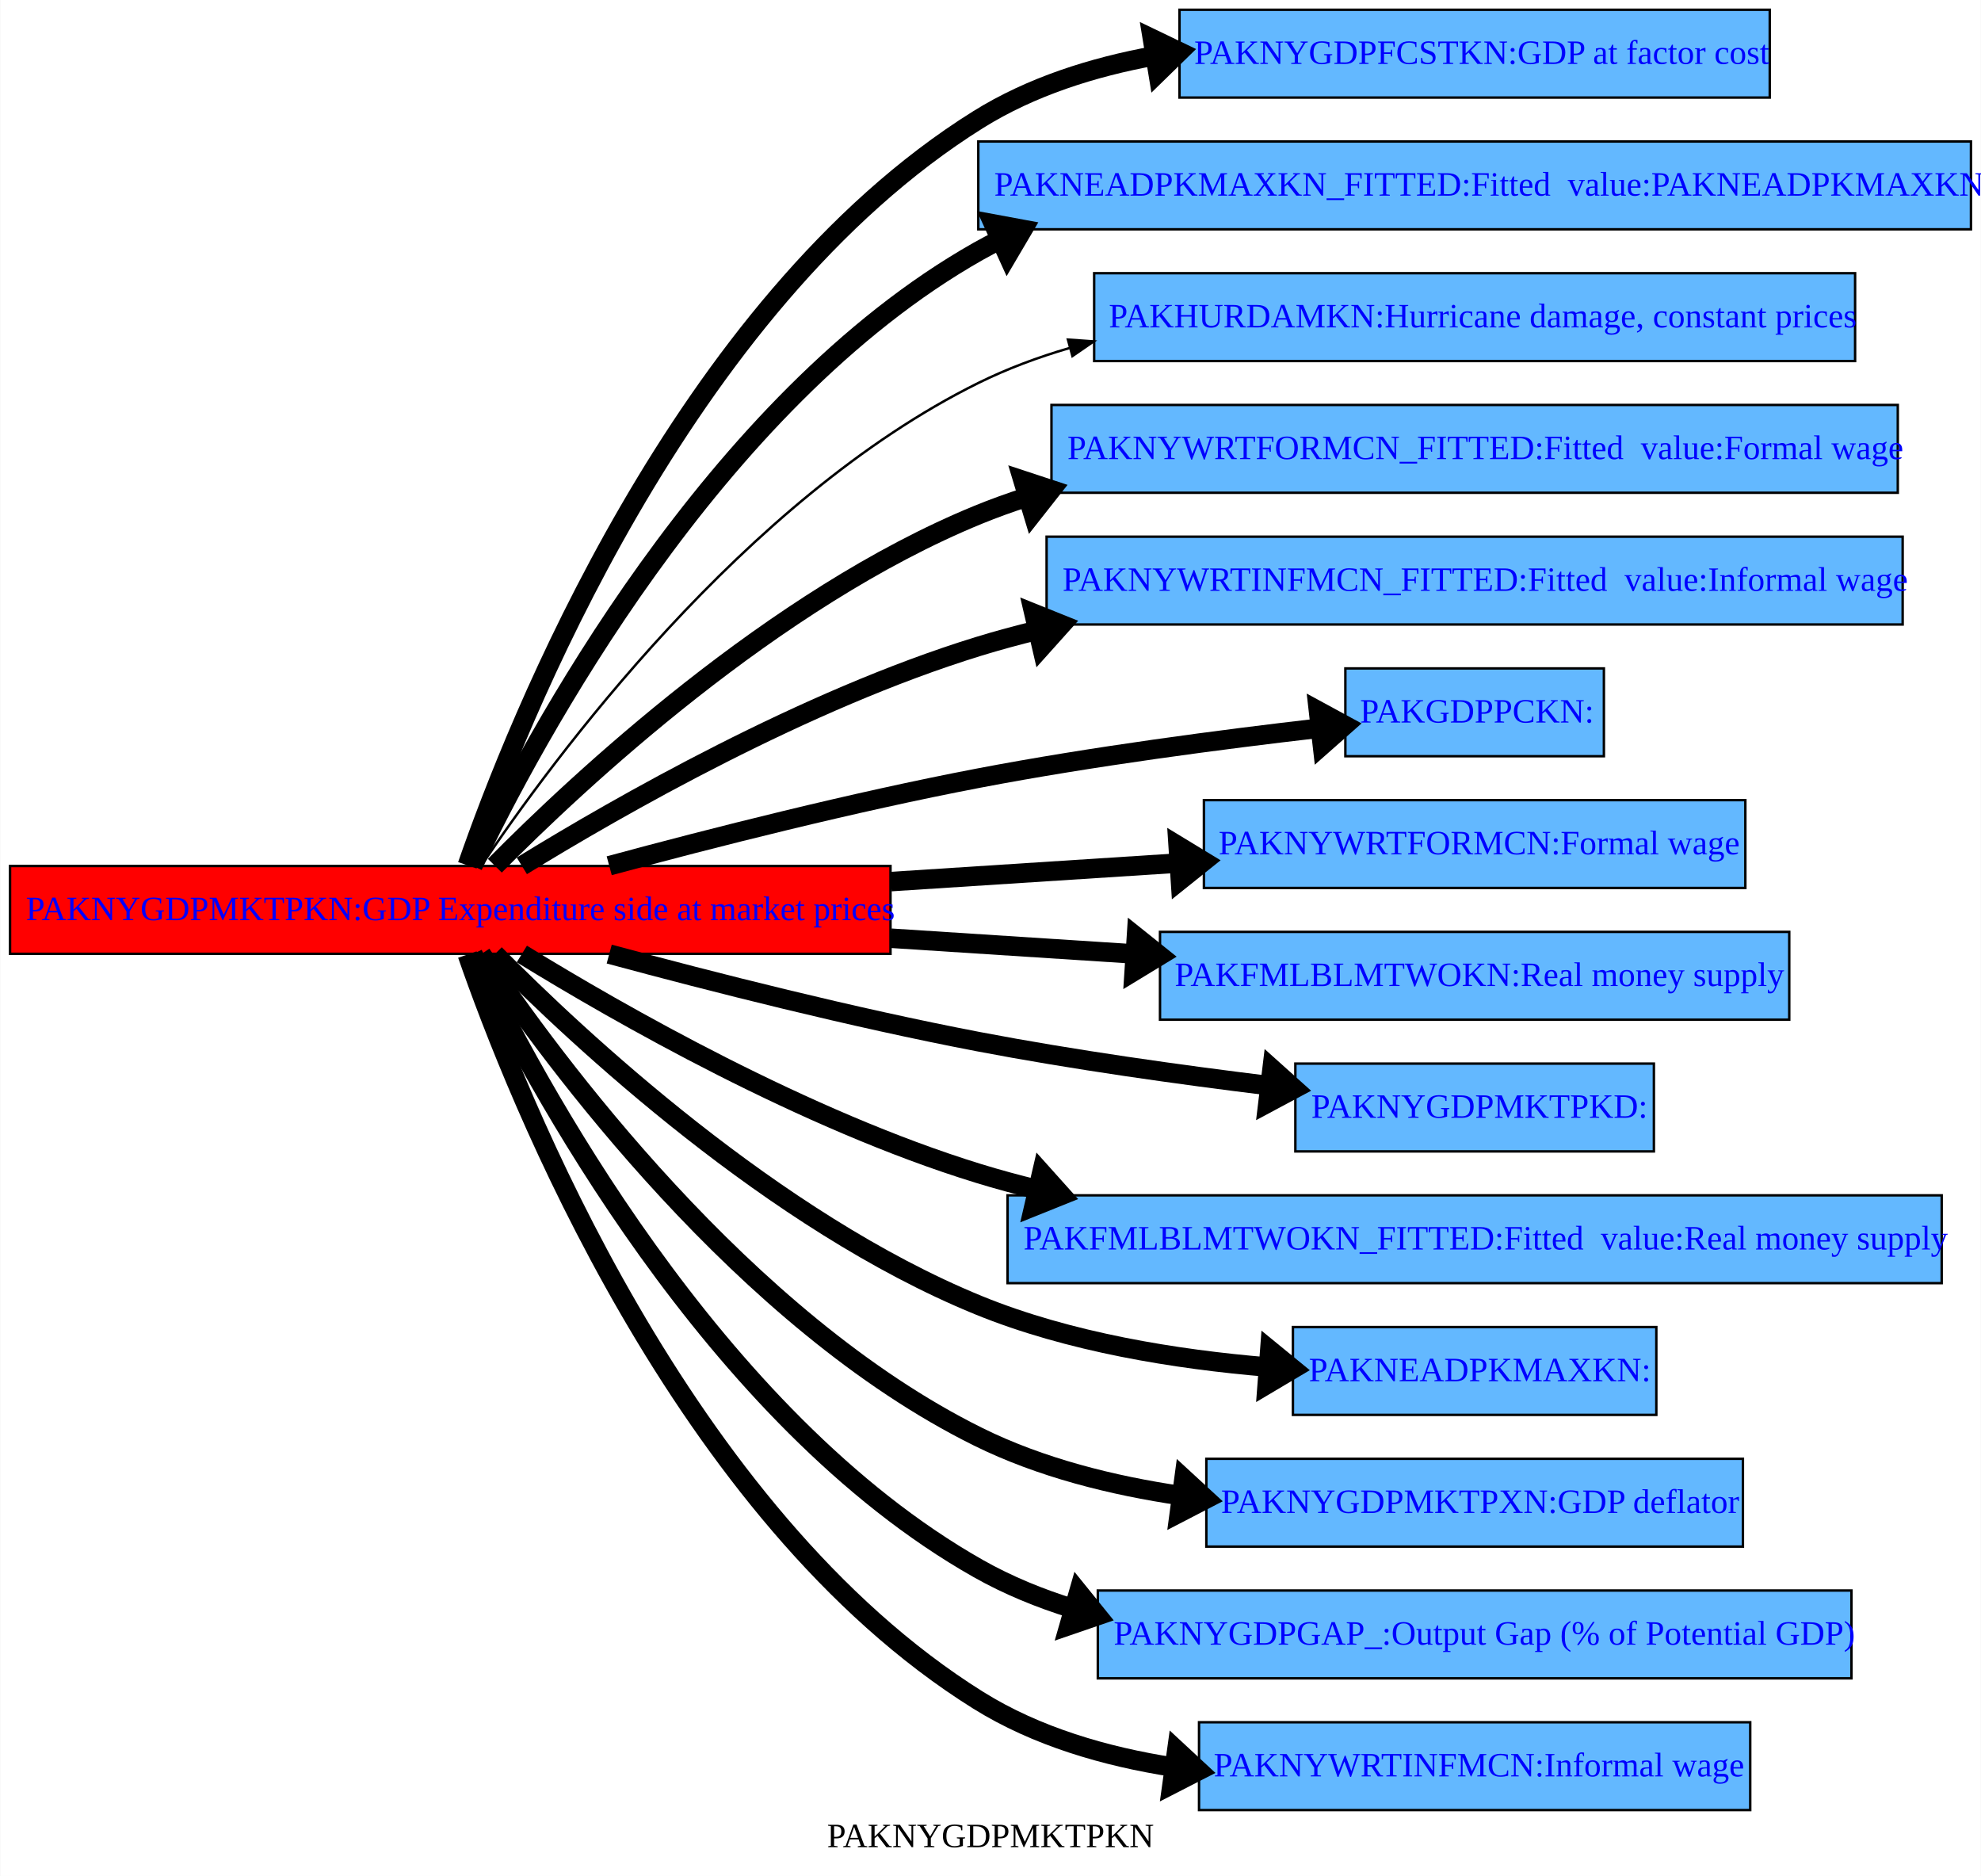
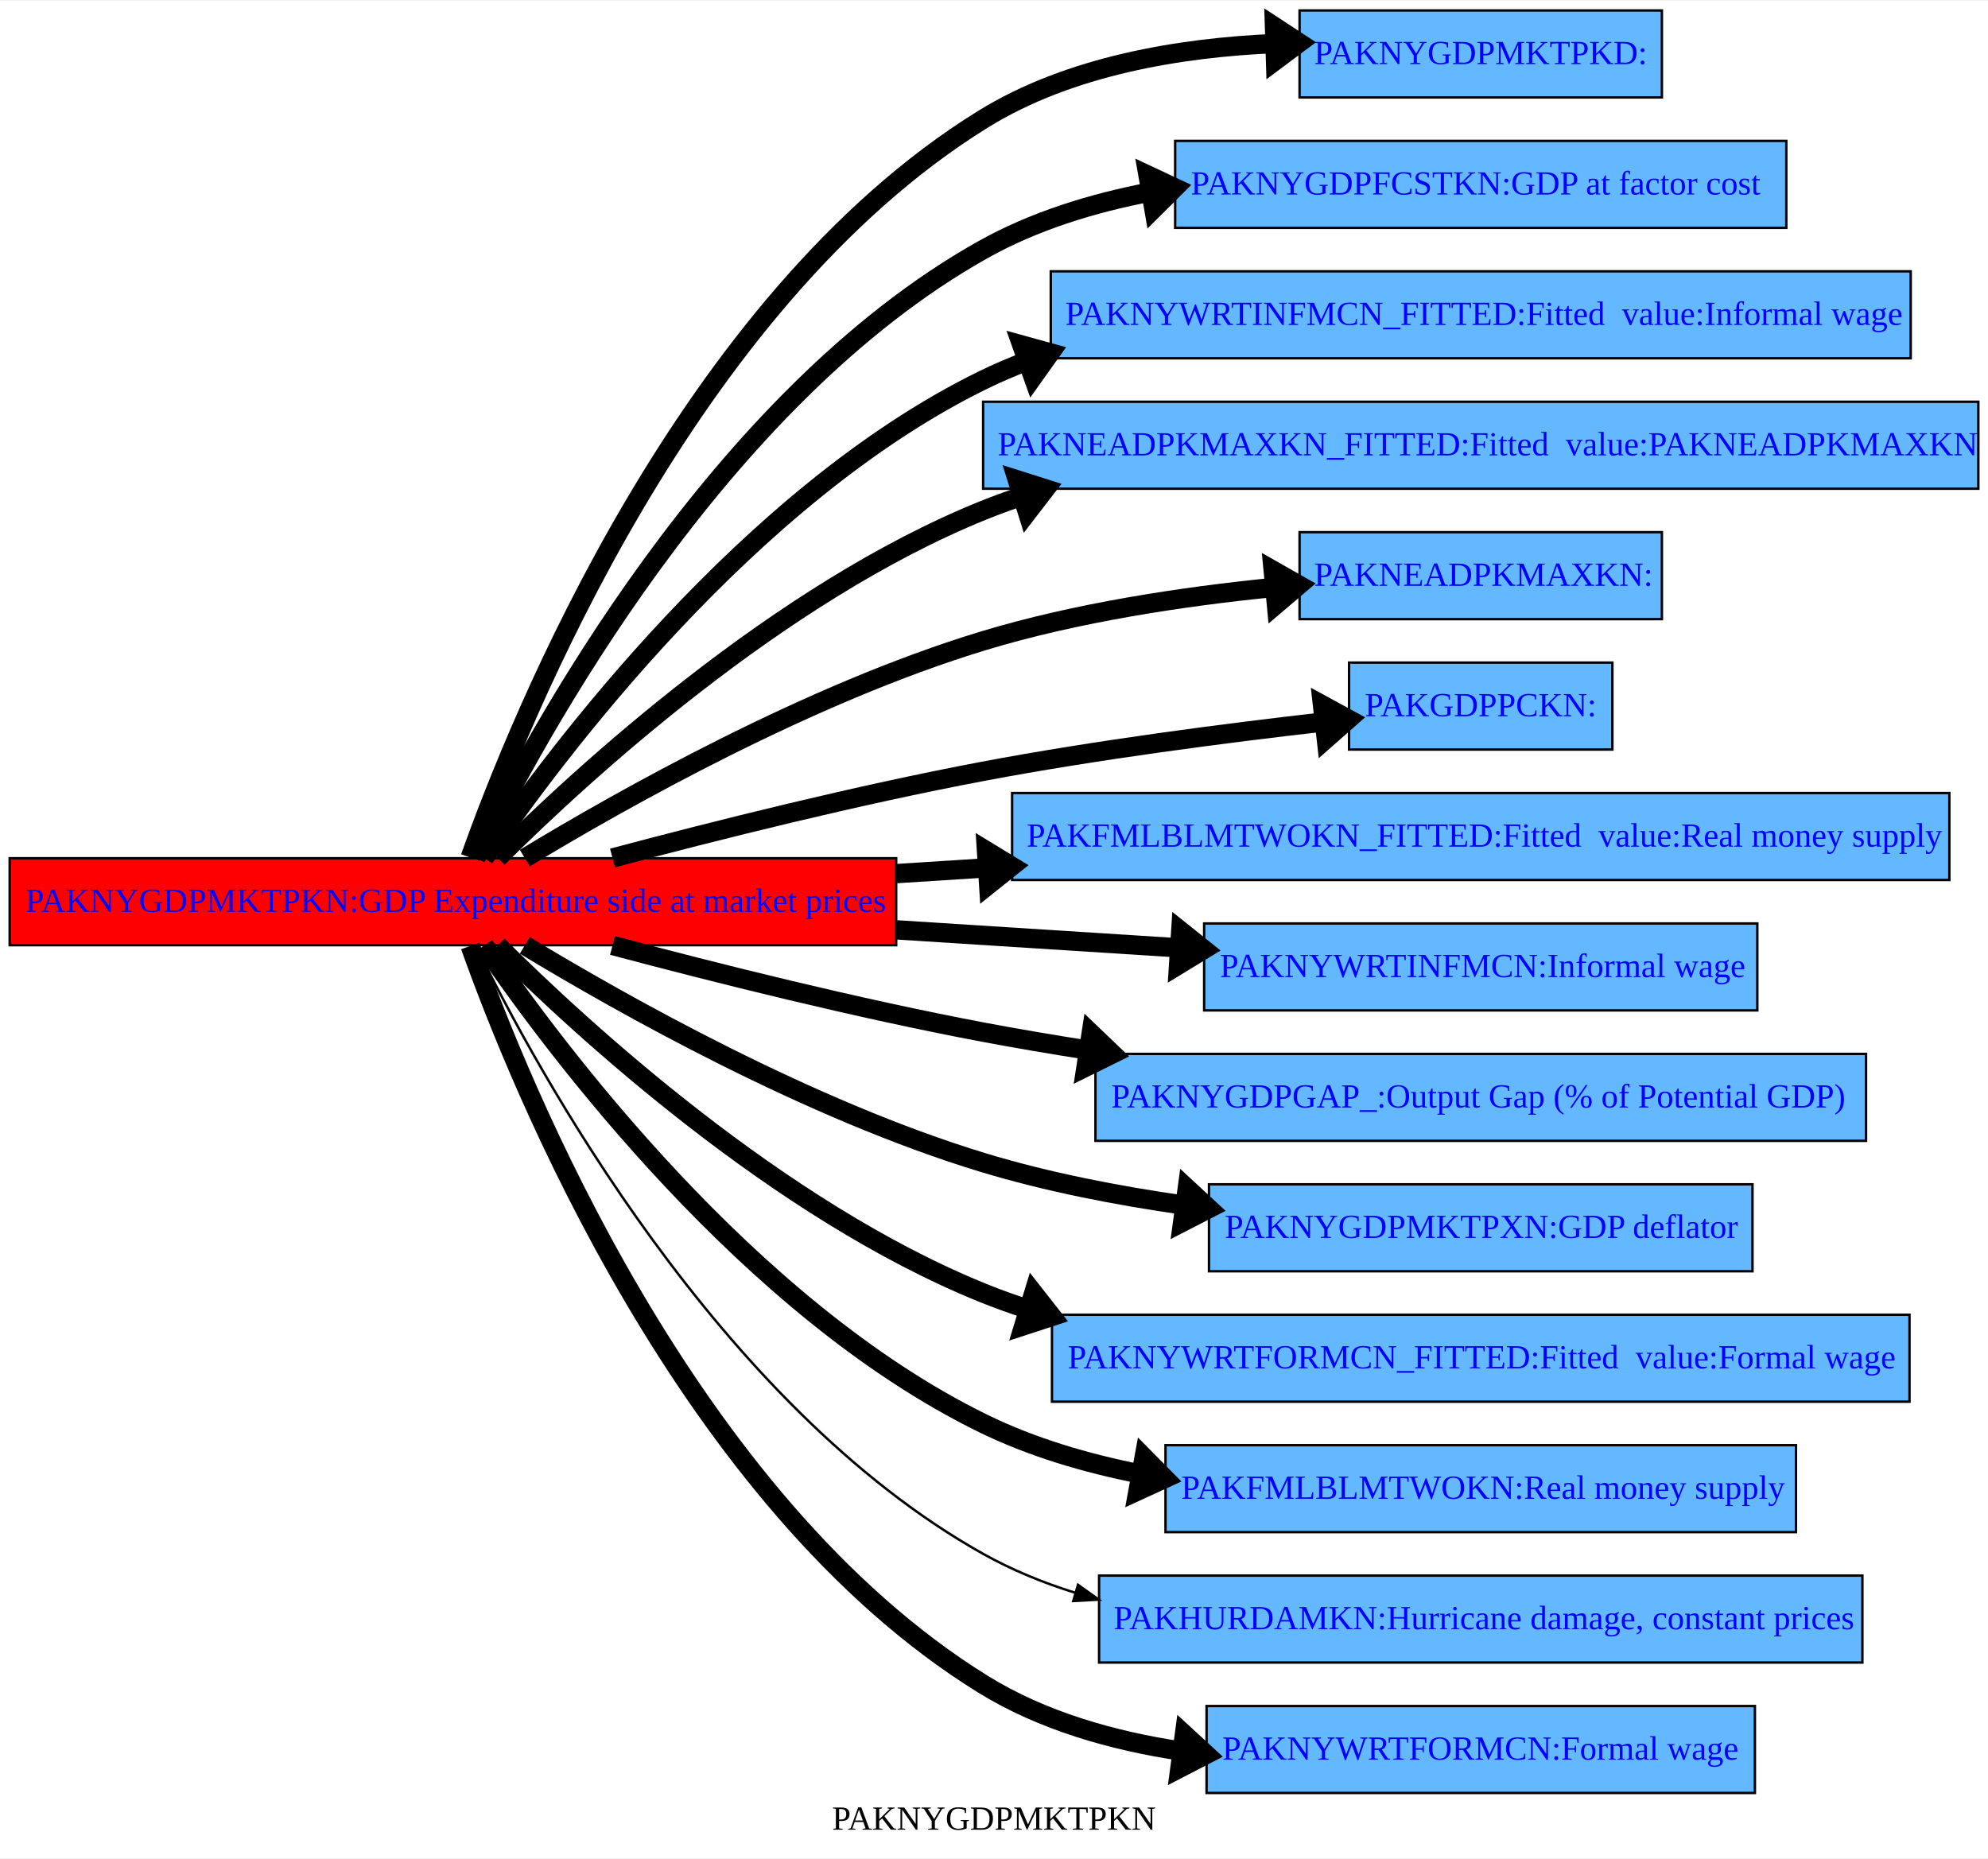
- <svg xmlns="http://www.w3.org/2000/svg" xmlns:xlink="http://www.w3.org/1999/xlink" width="432pt" height="409pt" viewBox="0.00 0.00 432.00 409.12">
-   <g id="graph0" class="graph" transform="scale(0.53202 0.53202) rotate(0) translate(4 765)">
-     <polygon fill="white" stroke="transparent" points="-4,4 -4,-765 808,-765 808,4 -4,4" />
-     <text text-anchor="middle" x="402" y="-7.8" font-family="Times New Roman,serif" font-size="14.00">PAKNYGDPMKTPKN</text>
+ <svg xmlns="http://www.w3.org/2000/svg" xmlns:xlink="http://www.w3.org/1999/xlink" width="432pt" height="404pt" viewBox="0.00 0.00 432.00 403.65">
+   <g id="graph0" class="graph" transform="scale(0.524909 0.524909) rotate(0) translate(4 765)">
+     <polygon fill="white" stroke="none" points="-4,4 -4,-765 819,-765 819,4 -4,4" />
+     <text text-anchor="middle" x="407.5" y="-7.8" font-family="Times New Roman,serif" font-size="14.00">PAKNYGDPMKTPKN</text>
    <g id="node1" class="node">
      <g id="a_node1">
-         <a xlink:title="GDP at factor cost FRML  &lt;&gt; PAKNYGDPFCSTKN = PAKNYGDPMKTPKN-PAKNYTAXNINDKN $">
-           <polygon fill="#63b8ff" stroke="black" points="721.5,-761 479.5,-761 479.5,-725 721.5,-725 721.5,-761" />
-           <text text-anchor="start" x="485.5" y="-738.8" font-family="Times New Roman,serif" font-size="14.00" fill="blue">PAKNYGDPFCSTKN:GDP at factor cost</text>
+         <a xlink:title="PAKNYGDPMKTPKD FRML  &lt;&gt; PAKNYGDPMKTPKD = (PAKNYGDPMKTPKN*((PAKNYGDPMKTPCN_VALUE_2010)/((PAKNYGDPMKTPKN_VALUE_2010))))/(PAKPANUSATLS_VALUE_2010) $">
+           <polygon fill="#63b8ff" stroke="black" points="684,-761 534,-761 534,-725 684,-725 684,-761" />
+           <text text-anchor="start" x="540" y="-738.8" font-family="Times New Roman,serif" font-size="14.00" fill="blue">PAKNYGDPMKTPKD:</text>
        </a>
      </g>
    </g>
    <g id="node2" class="node">
      <g id="a_node2">
-         <a xlink:title="Fitted  value:PAKNEADPKMAXKN FRML &lt;FIT&gt; PAKNEADPKMAXKN_FITTED = 0*DUMH+((1+0.01)/(0.01+PAKDEPR))*(PAKAVDAMAGE/100)*PAKNYGDPMKTPKN $">
-           <polygon fill="#63b8ff" stroke="black" points="804,-707 397,-707 397,-671 804,-671 804,-707" />
-           <text text-anchor="start" x="403.5" y="-684.8" font-family="Times New Roman,serif" font-size="14.00" fill="blue">PAKNEADPKMAXKN_FITTED:Fitted  value:PAKNEADPKMAXKN</text>
+         <a xlink:title="GDP at factor cost FRML  &lt;&gt; PAKNYGDPFCSTKN = PAKNYGDPMKTPKN-PAKNYTAXNINDKN $">
+           <polygon fill="#63b8ff" stroke="black" points="735.5,-707 482.5,-707 482.5,-671 735.5,-671 735.5,-707" />
+           <text text-anchor="start" x="489" y="-684.8" font-family="Times New Roman,serif" font-size="14.00" fill="blue">PAKNYGDPFCSTKN:GDP at factor cost</text>
        </a>
      </g>
    </g>
    <g id="node3" class="node">
      <g id="a_node3">
-         <a xlink:title="Hurricane damage, constant prices FRML  &lt;&gt; PAKHURDAMKN = (PAKNEHURAVERKN_/100)*PAKNYGDPMKTPKN(-1)*(1-PAKNEHURPTVTKN) $">
-           <polygon fill="#63b8ff" stroke="black" points="756.5,-653 444.5,-653 444.5,-617 756.5,-617 756.5,-653" />
-           <text text-anchor="start" x="450.5" y="-630.8" font-family="Times New Roman,serif" font-size="14.00" fill="blue">PAKHURDAMKN:Hurricane damage, constant prices</text>
+         <a xlink:title="Fitted  value:Informal wage FRML &lt;FIT&gt; PAKNYWRTINFMCN_FITTED = PAKNYWRTINFMCN(-1)*EXP( (-0.122614247140616-0.3*(LOG(PAKNYWRTINFMCN(-1))-LOG(PAKNYGDPFCSTXN(-1))-LOG(PAKNYGDPPOTLKN(-1)/PAKLMEMPSTRLCN(-1)))+0.2*((LOG(PAKNYWRTINFMCN(-1)))-(LOG(PAKNYWRTINFMCN(-2))))+(1-0.2)*(0.5*((LOG(PAKNYGDPFCSTXN(-1)))-(LOG(PAKNYGDPFCSTXN(-2))))+0.5*(PAKINFLEXPT/100)+((LOG(PAKNYGDPMKTPKN/PAKLMEMPSTRLCN))-(LOG(PAKNYGDPMKTPKN(-1)/PAKLMEMPSTRLCN(-1)))))-0.2*(PAKLMUNRTOTLCN-PAKLMUNRSTRLCN)/100+0.15347529018182*DURING_2000-0.183372342445734*DURING_2001) ) $">
+           <polygon fill="#63b8ff" stroke="black" points="787,-653 431,-653 431,-617 787,-617 787,-653" />
+           <text text-anchor="start" x="437" y="-630.8" font-family="Times New Roman,serif" font-size="14.00" fill="blue">PAKNYWRTINFMCN_FITTED:Fitted  value:Informal wage</text>
        </a>
      </g>
    </g>
    <g id="node4" class="node">
      <g id="a_node4">
-         <a xlink:title="Fitted  value:Formal wage FRML &lt;FIT&gt; PAKNYWRTFORMCN_FITTED = PAKNYWRTFORMCN(-1)*EXP( (-0.120164450250183-0.3*(LOG(PAKNYWRTFORMCN(-1))-LOG(PAKNYGDPFCSTXN(-1))-LOG(PAKNYGDPPOTLKN(-1)/PAKLMEMPSTRLCN(-1)))+0.2*((LOG(PAKNYWRTFORMCN(-1)))-(LOG(PAKNYWRTFORMCN(-2))))+(1-0.2)*(0.5*((LOG(PAKNYGDPFCSTXN(-1)))-(LOG(PAKNYGDPFCSTXN(-2))))+0.5*(PAKINFLEXPT/100)+((LOG(PAKNYGDPMKTPKN/PAKLMEMPSTRLCN))-(LOG(PAKNYGDPMKTPKN(-1)/PAKLMEMPSTRLCN(-1)))))-0.2*(PAKLMUNRTOTLCN-PAKLMUNRSTRLCN)/100+0.15233813938029*DURING_2000-0.183411483907703*DURING_2001) ) $">
-           <polygon fill="#63b8ff" stroke="black" points="774,-599 427,-599 427,-563 774,-563 774,-599" />
-           <text text-anchor="start" x="433.5" y="-576.8" font-family="Times New Roman,serif" font-size="14.00" fill="blue">PAKNYWRTFORMCN_FITTED:Fitted  value:Formal wage</text>
+         <a xlink:title="Fitted  value:PAKNEADPKMAXKN FRML &lt;FIT&gt; PAKNEADPKMAXKN_FITTED = 0*DUMH+((1+0.01)/(0.01+PAKDEPR))*(PAKAVDAMAGE/100)*PAKNYGDPMKTPKN $">
+           <polygon fill="#63b8ff" stroke="black" points="815,-599 403,-599 403,-563 815,-563 815,-599" />
+           <text text-anchor="start" x="409" y="-576.8" font-family="Times New Roman,serif" font-size="14.00" fill="blue">PAKNEADPKMAXKN_FITTED:Fitted  value:PAKNEADPKMAXKN</text>
        </a>
      </g>
    </g>
    <g id="node5" class="node">
      <g id="a_node5">
+         <a xlink:title="PAKNEADPKMAXKN FRML &lt;Z,EXO&gt; PAKNEADPKMAXKN = (0*DUMH+((1+0.01)/(0.01+PAKDEPR))*(PAKAVDAMAGE/100)*PAKNYGDPMKTPKN + PAKNEADPKMAXKN_A)* (1-PAKNEADPKMAXKN_D)+ PAKNEADPKMAXKN_X*PAKNEADPKMAXKN_D  $">
+           <polygon fill="#63b8ff" stroke="black" points="684,-545 534,-545 534,-509 684,-509 684,-545" />
+           <text text-anchor="start" x="540" y="-522.8" font-family="Times New Roman,serif" font-size="14.00" fill="blue">PAKNEADPKMAXKN:</text>
+         </a>
+       </g>
+     </g>
+     <g id="node6" class="node">
+       <g id="a_node6">
+         <a xlink:title="PAKGDPPCKN FRML  &lt;&gt; PAKGDPPCKN = (PAKNYGDPMKTPKN/PAKSPPOPTOTL) $">
+           <polygon fill="#63b8ff" stroke="black" points="663.5,-491 554.5,-491 554.5,-455 663.5,-455 663.5,-491" />
+           <text text-anchor="start" x="561" y="-468.8" font-family="Times New Roman,serif" font-size="14.00" fill="blue">PAKGDPPCKN:</text>
+         </a>
+       </g>
+     </g>
+     <g id="node7" class="node">
+       <g id="a_node7">
+         <a xlink:title="Fitted  value:Real money supply FRML &lt;FIT&gt; PAKFMLBLMTWOKN_FITTED = PAKFMLBLMTWOKN(-1)*EXP( (-0.2*(LOG(PAKFMLBLMTWOKN(-1))-LOG(PAKNYGDPMKTPKN(-1))+0.1*PAKFMLBLPOLYXN(-1)/100-LOG(PAKVELOCITY(-1)))-0.32628131688075+0.7*((LOG(PAKNYGDPMKTPKN))-(LOG(PAKNYGDPMKTPKN(-1))))-1*((PAKFMLBLPOLYXN/100)-(PAKFMLBLPOLYXN(-1)/100))-((LOG(PAKVELOCITY))-(LOG(PAKVELOCITY(-1))))) ) $">
+           <polygon fill="#63b8ff" stroke="black" points="803,-437 415,-437 415,-401 803,-401 803,-437" />
+           <text text-anchor="start" x="421" y="-414.8" font-family="Times New Roman,serif" font-size="14.00" fill="blue">PAKFMLBLMTWOKN_FITTED:Fitted  value:Real money supply</text>
+         </a>
+       </g>
+     </g>
+     <g id="node8" class="node">
+       <g id="a_node8">
        <a xlink:title="GDP Expenditure side at market prices FRML  &lt;&gt; PAKNYGDPMKTPKN = PAKNECONPRVTKN+PAKNECONGOVTKN+PAKNEGDIFTOTKN+PAKNEGDISTKBKN+PAKNEEXPGNFSKN-PAKNEIMPGNFSKN+PAKNYGDPDISCKN+PAKADAP*PAKDISPREPKN $">
-           <polygon fill="red" stroke="black" points="361,-410 0,-410 0,-374 361,-374 361,-410" />
+           <polygon fill="red" stroke="black" points="367,-410 0,-410 0,-374 367,-374 367,-410" />
          <text text-anchor="start" x="6.5" y="-387.8" font-family="Times New Roman,serif" font-size="14.00" fill="blue">PAKNYGDPMKTPKN:GDP Expenditure side at market prices</text>
+         </a>
+       </g>
+     </g>
+     <g id="edge10" class="edge">
+       <g id="a_edge10">
+         <a xlink:href="bogus" xlink:title=" PAKNYGDPMKTPKN -&gt; PAKNYGDPMKTPKD Min. att. 100%  max: 100%">
+           <path fill="none" stroke="black" stroke-width="8" d="M190.664,-410.314C210.785,-466.969 280.408,-640.126 403,-716 438.662,-738.072 484.469,-745.621 523.735,-747.306" />
+           <polygon fill="black" stroke="black" stroke-width="8" points="523.617,-754.306 533.829,-747.619 524.051,-740.312 523.617,-754.306" />
+         </a>
+       </g>
+     </g>
+     <g id="edge12" class="edge">
+       <g id="a_edge12">
+         <a xlink:href="bogus" xlink:title=" PAKNYGDPMKTPKN -&gt; PAKNYGDPFCSTKN Min. att. 100%  max: 100%">
+           <path fill="none" stroke="black" stroke-width="8" d="M192.947,-410.09C217.358,-460.095 293.314,-600.546 403,-662 424.057,-673.797 448.194,-681.26 472.34,-685.852" />
+           <polygon fill="black" stroke="black" stroke-width="8" points="471.26,-692.769 482.314,-687.59 473.664,-678.977 471.26,-692.769" />
+         </a>
+       </g>
+     </g>
+     <g id="edge14" class="edge">
+       <g id="a_edge14">
+         <a xlink:href="bogus" xlink:title=" PAKNYGDPMKTPKN -&gt; PAKNYWRTINFMCN_FITTED Min. att. -3148%  max: 101%">
+           <path fill="none" stroke="black" stroke-width="8" d="M196.429,-410.135C225.735,-452.995 305.988,-560.502 403,-608 408.818,-610.849 414.835,-613.43 420.994,-615.767" />
+           <polygon fill="black" stroke="black" stroke-width="8" points="419.013,-622.492 430.78,-619.243 423.699,-609.3 419.013,-622.492" />
+         </a>
+       </g>
+     </g>
+     <g id="edge3" class="edge">
+       <g id="a_edge3">
+         <a xlink:href="bogus" xlink:title=" PAKNYGDPMKTPKN -&gt; PAKNEADPKMAXKN_FITTED Min. att. 100%  max: 100%">
+           <path fill="none" stroke="black" stroke-width="8" d="M202.065,-410.125C236.806,-444.711 318.294,-519.728 403,-554 408.2,-556.104 413.528,-558.051 418.95,-559.854" />
+           <polygon fill="black" stroke="black" stroke-width="8" points="417.168,-566.631 428.804,-562.944 421.357,-553.272 417.168,-566.631" />
+         </a>
+       </g>
+     </g>
+     <g id="edge2" class="edge">
+       <g id="a_edge2">
+         <a xlink:href="bogus" xlink:title=" PAKNYGDPMKTPKN -&gt; PAKNEADPKMAXKN Min. att. 100%  max: 100%">
+           <path fill="none" stroke="black" stroke-width="8" d="M213.264,-410.077C253.884,-434.687 331.136,-478.162 403,-500 441.616,-511.734 485.853,-518.37 523.326,-522.121" />
+           <polygon fill="black" stroke="black" stroke-width="8" points="523.09,-529.13 533.706,-523.105 524.411,-515.192 523.09,-529.13" />
        </a>
      </g>
    </g>
    <g id="edge8" class="edge">
      <g id="a_edge8">
-         <a xlink:href="bogus" xlink:title=" PAKNYGDPMKTPKN -&gt; PAKNYGDPFCSTKN Min. att. 100%  max: 100%">
-           <path fill="none" stroke="black" stroke-width="8" d="M187.5,-410.3C207.13,-466.91 275.23,-639.96 397,-716 418.58,-729.47 443.96,-737.52 469.33,-742.12" />
-           <polygon fill="black" stroke="black" stroke-width="8" points="468.41,-749.06 479.42,-743.77 470.68,-735.24 468.41,-749.06" />
+         <a xlink:href="bogus" xlink:title=" PAKNYGDPMKTPKN -&gt; PAKGDPPCKN Min. att. 100%  max: 100%">
+           <path fill="none" stroke="black" stroke-width="8" d="M249.577,-410.1C292.807,-421.624 350.972,-436.176 403,-446 449.989,-454.872 503.584,-461.822 544.187,-466.447" />
+           <polygon fill="black" stroke="black" stroke-width="8" points="543.499,-473.414 554.218,-467.573 545.061,-459.501 543.499,-473.414" />
+         </a>
+       </g>
+     </g>
+     <g id="edge4" class="edge">
+       <g id="a_edge4">
+         <a xlink:href="bogus" xlink:title=" PAKNYGDPMKTPKN -&gt; PAKFMLBLMTWOKN_FITTED Min. att. -360%  max: 149%">
+           <path fill="none" stroke="black" stroke-width="8" d="M367.175,-403.646C379.628,-404.44 392.219,-405.243 404.769,-406.043" />
+           <polygon fill="black" stroke="black" stroke-width="8" points="404.397,-413.034 414.822,-406.684 405.288,-399.062 404.397,-413.034" />
+         </a>
+       </g>
+     </g>
+     <g id="node9" class="node">
+       <g id="a_node9">
+         <a xlink:title="Informal wage FRML &lt;Z,EXO&gt; PAKNYWRTINFMCN = (PAKNYWRTINFMCN(-1)*EXP(-PAKNYWRTINFMCN_A+ (-0.122614247140616-0.3*(LOG(PAKNYWRTINFMCN(-1))-LOG(PAKNYGDPFCSTXN(-1))-LOG(PAKNYGDPPOTLKN(-1)/PAKLMEMPSTRLCN(-1)))+0.2*((LOG(PAKNYWRTINFMCN(-1)))-(LOG(PAKNYWRTINFMCN(-2))))+(1-0.2)*(0.5*((LOG(PAKNYGDPFCSTXN(-1)))-(LOG(PAKNYGDPFCSTXN(-2))))+0.5*(PAKINFLEXPT/100)+((LOG(PAKNYGDPMKTPKN/PAKLMEMPSTRLCN))-(LOG(PAKNYGDPMKTPKN(-1)/PAKLMEMPSTRLCN(-1)))))-0.2*(PAKLMUNRTOTLCN-PAKLMUNRSTRLCN)/100+0.15347529018182*DURING_2000-0.183372342445734*DURING_2001) )) * (1-PAKNYWRTINFMCN_D)+ PAKNYWRTINFMCN_X*PAKNYWRTINFMCN_D  $">
+           <polygon fill="#63b8ff" stroke="black" points="723.5,-383 494.5,-383 494.5,-347 723.5,-347 723.5,-383" />
+           <text text-anchor="start" x="501" y="-360.8" font-family="Times New Roman,serif" font-size="14.00" fill="blue">PAKNYWRTINFMCN:Informal wage</text>
        </a>
      </g>
    </g>
    <g id="edge9" class="edge">
      <g id="a_edge9">
-         <a xlink:href="bogus" xlink:title=" PAKNYGDPMKTPKN -&gt; PAKNEADPKMAXKN_FITTED Min. att. 100%  max: 100%">
-           <path fill="none" stroke="black" stroke-width="8" d="M189.76,-410.08C213.66,-460.05 288.16,-600.42 397,-662 399.93,-663.66 402.93,-665.23 405.97,-666.72" />
-           <polygon fill="black" stroke="black" stroke-width="8" points="403.26,-673.18 415.26,-670.96 409.06,-660.44 403.26,-673.18" />
+         <a xlink:href="bogus" xlink:title=" PAKNYGDPMKTPKN -&gt; PAKNYWRTINFMCN Min. att. -3148%  max: 101%">
+           <path fill="none" stroke="black" stroke-width="8" d="M367.175,-380.354C406.668,-377.836 447.537,-375.23 484.145,-372.896" />
+           <polygon fill="black" stroke="black" stroke-width="8" points="484.818,-379.868 494.352,-372.246 483.927,-365.896 484.818,-379.868" />
+         </a>
+       </g>
+     </g>
+     <g id="node10" class="node">
+       <g id="a_node10">
+         <a xlink:title="Output Gap (% of Potential GDP) FRML  &lt;&gt; PAKNYGDPGAP_ = ((PAKNYGDPMKTPKN/PAKNYGDPPOTLKN-1)*100) $">
+           <polygon fill="#63b8ff" stroke="black" points="768.5,-329 449.5,-329 449.5,-293 768.5,-293 768.5,-329" />
+           <text text-anchor="start" x="456" y="-306.8" font-family="Times New Roman,serif" font-size="14.00" fill="blue">PAKNYGDPGAP_:Output Gap (% of Potential GDP)</text>
        </a>
      </g>
    </g>
    <g id="edge13" class="edge">
      <g id="a_edge13">
-         <a xlink:href="bogus" xlink:title=" PAKNYGDPMKTPKN -&gt; PAKHURDAMKN Min. att. 0%  max: 0%">
-           <path fill="none" stroke="black" d="M193.21,-410.12C221.98,-452.96 300.86,-560.42 397,-608 408.78,-613.83 421.39,-618.54 434.35,-622.32" />
-           <polygon fill="black" stroke="black" points="433.75,-625.79 444.31,-625.05 435.59,-619.04 433.75,-625.79" />
-         </a>
-       </g>
-     </g>
-     <g id="edge10" class="edge">
-       <g id="a_edge10">
-         <a xlink:href="bogus" xlink:title=" PAKNYGDPMKTPKN -&gt; PAKNYWRTFORMCN_FITTED Min. att. -3148%  max: 101%">
-           <path fill="none" stroke="black" stroke-width="8" d="M198.77,-410.12C232.95,-444.69 313.18,-519.69 397,-554 403.45,-556.64 410.1,-559.04 416.89,-561.21" />
-           <polygon fill="black" stroke="black" stroke-width="8" points="415.33,-568.05 426.92,-564.23 419.37,-554.64 415.33,-568.05" />
-         </a>
-       </g>
-     </g>
-     <g id="node6" class="node">
-       <g id="a_node6">
-         <a xlink:title="Fitted  value:Informal wage FRML &lt;FIT&gt; PAKNYWRTINFMCN_FITTED = PAKNYWRTINFMCN(-1)*EXP( (-0.122614247140616-0.3*(LOG(PAKNYWRTINFMCN(-1))-LOG(PAKNYGDPFCSTXN(-1))-LOG(PAKNYGDPPOTLKN(-1)/PAKLMEMPSTRLCN(-1)))+0.2*((LOG(PAKNYWRTINFMCN(-1)))-(LOG(PAKNYWRTINFMCN(-2))))+(1-0.2)*(0.5*((LOG(PAKNYGDPFCSTXN(-1)))-(LOG(PAKNYGDPFCSTXN(-2))))+0.5*(PAKINFLEXPT/100)+((LOG(PAKNYGDPMKTPKN/PAKLMEMPSTRLCN))-(LOG(PAKNYGDPMKTPKN(-1)/PAKLMEMPSTRLCN(-1)))))-0.2*(PAKLMUNRTOTLCN-PAKLMUNRSTRLCN)/100+0.15347529018182*DURING_2000-0.183372342445734*DURING_2001) ) $">
-           <polygon fill="#63b8ff" stroke="black" points="776,-545 425,-545 425,-509 776,-509 776,-545" />
-           <text text-anchor="start" x="431.5" y="-522.8" font-family="Times New Roman,serif" font-size="14.00" fill="blue">PAKNYWRTINFMCN_FITTED:Fitted  value:Informal wage</text>
-         </a>
-       </g>
-     </g>
-     <g id="edge7" class="edge">
-       <g id="a_edge7">
-         <a xlink:href="bogus" xlink:title=" PAKNYGDPMKTPKN -&gt; PAKNYWRTINFMCN_FITTED Min. att. -3148%  max: 101%">
-           <path fill="none" stroke="black" stroke-width="8" d="M209.84,-410.07C249.86,-434.68 326,-478.15 397,-500 404.92,-502.44 413.08,-504.65 421.37,-506.67" />
-           <polygon fill="black" stroke="black" stroke-width="8" points="419.83,-513.5 431.15,-508.95 423,-499.86 419.83,-513.5" />
-         </a>
-       </g>
-     </g>
-     <g id="node7" class="node">
-       <g id="a_node7">
-         <a xlink:title="PAKGDPPCKN FRML  &lt;&gt; PAKGDPPCKN = (PAKNYGDPMKTPKN/PAKSPPOPTOTL) $">
-           <polygon fill="#63b8ff" stroke="black" points="653.5,-491 547.5,-491 547.5,-455 653.5,-455 653.5,-491" />
-           <text text-anchor="start" x="553.5" y="-468.8" font-family="Times New Roman,serif" font-size="14.00" fill="blue">PAKGDPPCKN:</text>
-         </a>
-       </g>
-     </g>
-     <g id="edge11" class="edge">
-       <g id="a_edge11">
-         <a xlink:href="bogus" xlink:title=" PAKNYGDPMKTPKN -&gt; PAKGDPPCKN Min. att. 100%  max: 100%">
-           <path fill="none" stroke="black" stroke-width="8" d="M245.67,-410.1C288.3,-421.63 345.67,-436.18 397,-446 443.63,-454.92 496.85,-461.89 537.03,-466.52" />
-           <polygon fill="black" stroke="black" stroke-width="8" points="536.49,-473.5 547.22,-467.67 538.07,-459.59 536.49,-473.5" />
-         </a>
-       </g>
-     </g>
-     <g id="node8" class="node">
-       <g id="a_node8">
-         <a xlink:title="Formal wage FRML &lt;Z,EXO&gt; PAKNYWRTFORMCN = (PAKNYWRTFORMCN(-1)*EXP(-PAKNYWRTFORMCN_A+ (-0.120164450250183-0.3*(LOG(PAKNYWRTFORMCN(-1))-LOG(PAKNYGDPFCSTXN(-1))-LOG(PAKNYGDPPOTLKN(-1)/PAKLMEMPSTRLCN(-1)))+0.2*((LOG(PAKNYWRTFORMCN(-1)))-(LOG(PAKNYWRTFORMCN(-2))))+(1-0.2)*(0.5*((LOG(PAKNYGDPFCSTXN(-1)))-(LOG(PAKNYGDPFCSTXN(-2))))+0.5*(PAKINFLEXPT/100)+((LOG(PAKNYGDPMKTPKN/PAKLMEMPSTRLCN))-(LOG(PAKNYGDPMKTPKN(-1)/PAKLMEMPSTRLCN(-1)))))-0.2*(PAKLMUNRTOTLCN-PAKLMUNRSTRLCN)/100+0.15233813938029*DURING_2000-0.183411483907703*DURING_2001) )) * (1-PAKNYWRTFORMCN_D)+ PAKNYWRTFORMCN_X*PAKNYWRTFORMCN_D  $">
-           <polygon fill="#63b8ff" stroke="black" points="711.5,-437 489.5,-437 489.5,-401 711.5,-401 711.5,-437" />
-           <text text-anchor="start" x="495.5" y="-414.8" font-family="Times New Roman,serif" font-size="14.00" fill="blue">PAKNYWRTFORMCN:Formal wage</text>
-         </a>
-       </g>
-     </g>
-     <g id="edge12" class="edge">
-       <g id="a_edge12">
-         <a xlink:href="bogus" xlink:title=" PAKNYGDPMKTPKN -&gt; PAKNYWRTFORMCN Min. att. -3148%  max: 101%">
-           <path fill="none" stroke="black" stroke-width="8" d="M361.2,-403.61C401.04,-406.18 442.33,-408.85 479.13,-411.22" />
-           <polygon fill="black" stroke="black" stroke-width="8" points="478.95,-418.23 489.39,-411.89 479.86,-404.26 478.95,-418.23" />
-         </a>
-       </g>
-     </g>
-     <g id="node9" class="node">
-       <g id="a_node9">
-         <a xlink:title="Real money supply FRML &lt;Z,EXO&gt; PAKFMLBLMTWOKN = (PAKFMLBLMTWOKN(-1)*EXP(-PAKFMLBLMTWOKN_A+ (-0.2*(LOG(PAKFMLBLMTWOKN(-1))-LOG(PAKNYGDPMKTPKN(-1))+0.1*PAKFMLBLPOLYXN(-1)/100-LOG(PAKVELOCITY(-1)))-0.32628131688075+0.7*((LOG(PAKNYGDPMKTPKN))-(LOG(PAKNYGDPMKTPKN(-1))))-1*((PAKFMLBLPOLYXN/100)-(PAKFMLBLPOLYXN(-1)/100))-((LOG(PAKVELOCITY))-(LOG(PAKVELOCITY(-1))))) )) * (1-PAKFMLBLMTWOKN_D)+ PAKFMLBLMTWOKN_X*PAKFMLBLMTWOKN_D  $">
-           <polygon fill="#63b8ff" stroke="black" points="729.5,-383 471.5,-383 471.5,-347 729.5,-347 729.5,-383" />
-           <text text-anchor="start" x="477.5" y="-360.8" font-family="Times New Roman,serif" font-size="14.00" fill="blue">PAKFMLBLMTWOKN:Real money supply</text>
-         </a>
-       </g>
-     </g>
-     <g id="edge14" class="edge">
-       <g id="a_edge14">
-         <a xlink:href="bogus" xlink:title=" PAKNYGDPMKTPKN -&gt; PAKFMLBLMTWOKN Min. att. -360%  max: 149%">
-           <path fill="none" stroke="black" stroke-width="8" d="M361.2,-380.39C394.64,-378.23 429.1,-376.01 461.07,-373.94" />
-           <polygon fill="black" stroke="black" stroke-width="8" points="461.83,-380.91 471.36,-373.28 460.93,-366.94 461.83,-380.91" />
-         </a>
-       </g>
-     </g>
-     <g id="node10" class="node">
-       <g id="a_node10">
-         <a xlink:title="PAKNYGDPMKTPKD FRML  &lt;&gt; PAKNYGDPMKTPKD = (PAKNYGDPMKTPKN*((PAKNYGDPMKTPCN_VALUE_2010)/((PAKNYGDPMKTPKN_VALUE_2010))))/(PAKPANUSATLS_VALUE_2010) $">
-           <polygon fill="#63b8ff" stroke="black" points="674,-329 527,-329 527,-293 674,-293 674,-329" />
-           <text text-anchor="start" x="533.5" y="-306.8" font-family="Times New Roman,serif" font-size="14.00" fill="blue">PAKNYGDPMKTPKD:</text>
-         </a>
-       </g>
-     </g>
-     <g id="edge3" class="edge">
-       <g id="a_edge3">
-         <a xlink:href="bogus" xlink:title=" PAKNYGDPMKTPKN -&gt; PAKNYGDPMKTPKD Min. att. 100%  max: 100%">
-           <path fill="none" stroke="black" stroke-width="8" d="M245.67,-373.9C288.3,-362.37 345.67,-347.82 397,-338 436.01,-330.54 479.63,-324.44 516.37,-319.94" />
-           <polygon fill="black" stroke="black" stroke-width="8" points="517.45,-326.86 526.54,-318.71 515.78,-312.96 517.45,-326.86" />
+         <a xlink:href="bogus" xlink:title=" PAKNYGDPMKTPKN -&gt; PAKNYGDPGAP_ Min. att. -78550%  max: 128234%">
+           <path fill="none" stroke="black" stroke-width="8" d="M249.577,-373.9C292.807,-362.376 350.972,-347.824 403,-338 417.044,-335.348 431.677,-332.868 446.378,-330.571" />
+           <polygon fill="black" stroke="black" stroke-width="8" points="447.736,-337.445 456.559,-329.01 445.614,-323.606 447.736,-337.445" />
        </a>
      </g>
    </g>
    <g id="node11" class="node">
      <g id="a_node11">
-         <a xlink:title="Fitted  value:Real money supply FRML &lt;FIT&gt; PAKFMLBLMTWOKN_FITTED = PAKFMLBLMTWOKN(-1)*EXP( (-0.2*(LOG(PAKFMLBLMTWOKN(-1))-LOG(PAKNYGDPMKTPKN(-1))+0.1*PAKFMLBLPOLYXN(-1)/100-LOG(PAKVELOCITY(-1)))-0.32628131688075+0.7*((LOG(PAKNYGDPMKTPKN))-(LOG(PAKNYGDPMKTPKN(-1))))-1*((PAKFMLBLPOLYXN/100)-(PAKFMLBLPOLYXN(-1)/100))-((LOG(PAKVELOCITY))-(LOG(PAKVELOCITY(-1))))) ) $">
-           <polygon fill="#63b8ff" stroke="black" points="792,-275 409,-275 409,-239 792,-239 792,-275" />
-           <text text-anchor="start" x="415.5" y="-252.8" font-family="Times New Roman,serif" font-size="14.00" fill="blue">PAKFMLBLMTWOKN_FITTED:Fitted  value:Real money supply</text>
-         </a>
-       </g>
-     </g>
-     <g id="edge1" class="edge">
-       <g id="a_edge1">
-         <a xlink:href="bogus" xlink:title=" PAKNYGDPMKTPKN -&gt; PAKFMLBLMTWOKN_FITTED Min. att. -360%  max: 149%">
-           <path fill="none" stroke="black" stroke-width="8" d="M209.84,-373.93C249.86,-349.32 326,-305.85 397,-284 404.92,-281.56 413.08,-279.35 421.37,-277.33" />
-           <polygon fill="black" stroke="black" stroke-width="8" points="423,-284.14 431.15,-275.05 419.83,-270.5 423,-284.14" />
-         </a>
-       </g>
-     </g>
-     <g id="node12" class="node">
-       <g id="a_node12">
-         <a xlink:title="PAKNEADPKMAXKN FRML &lt;Z,EXO&gt; PAKNEADPKMAXKN = (0*DUMH+((1+0.01)/(0.01+PAKDEPR))*(PAKAVDAMAGE/100)*PAKNYGDPMKTPKN + PAKNEADPKMAXKN_A)* (1-PAKNEADPKMAXKN_D)+ PAKNEADPKMAXKN_X*PAKNEADPKMAXKN_D  $">
-           <polygon fill="#63b8ff" stroke="black" points="675,-221 526,-221 526,-185 675,-185 675,-221" />
-           <text text-anchor="start" x="532.5" y="-198.8" font-family="Times New Roman,serif" font-size="14.00" fill="blue">PAKNEADPKMAXKN:</text>
-         </a>
-       </g>
-     </g>
-     <g id="edge5" class="edge">
-       <g id="a_edge5">
-         <a xlink:href="bogus" xlink:title=" PAKNYGDPMKTPKN -&gt; PAKNEADPKMAXKN Min. att. 100%  max: 100%">
-           <path fill="none" stroke="black" stroke-width="8" d="M198.77,-373.88C232.95,-339.31 313.18,-264.31 397,-230 434.2,-214.77 478.16,-207.73 515.59,-204.62" />
-           <polygon fill="black" stroke="black" stroke-width="8" points="516.52,-211.57 525.97,-203.84 515.47,-197.61 516.52,-211.57" />
-         </a>
-       </g>
-     </g>
-     <g id="node13" class="node">
-       <g id="a_node13">
        <a xlink:title="GDP deflator FRML  &lt;&gt; PAKNYGDPMKTPXN = PAKNYGDPMKTPCN/PAKNYGDPMKTPKN $">
-           <polygon fill="#63b8ff" stroke="black" points="710.5,-167 490.5,-167 490.5,-131 710.5,-131 710.5,-167" />
-           <text text-anchor="start" x="496.5" y="-144.8" font-family="Times New Roman,serif" font-size="14.00" fill="blue">PAKNYGDPMKTPXN:GDP deflator</text>
+           <polygon fill="#63b8ff" stroke="black" points="721.5,-275 496.5,-275 496.5,-239 721.5,-239 721.5,-275" />
+           <text text-anchor="start" x="503" y="-252.8" font-family="Times New Roman,serif" font-size="14.00" fill="blue">PAKNYGDPMKTPXN:GDP deflator</text>
        </a>
      </g>
    </g>
    <g id="edge6" class="edge">
      <g id="a_edge6">
        <a xlink:href="bogus" xlink:title=" PAKNYGDPMKTPKN -&gt; PAKNYGDPMKTPXN Min. att. -81%  max: 46%">
-           <path fill="none" stroke="black" stroke-width="8" d="M193.21,-373.88C221.98,-331.04 300.86,-223.58 397,-176 422.52,-163.37 451.95,-156.01 480.33,-151.85" />
-           <polygon fill="black" stroke="black" stroke-width="8" points="481.33,-158.78 490.31,-150.51 479.47,-144.9 481.33,-158.78" />
+           <path fill="none" stroke="black" stroke-width="8" d="M213.264,-373.923C253.884,-349.313 331.136,-305.838 403,-284 429.461,-275.959 458.56,-270.313 486.315,-266.348" />
+           <polygon fill="black" stroke="black" stroke-width="8" points="487.51,-273.25 496.472,-264.962 485.617,-259.378 487.51,-273.25" />
+         </a>
+       </g>
+     </g>
+     <g id="node12" class="node">
+       <g id="a_node12">
+         <a xlink:title="Fitted  value:Formal wage FRML &lt;FIT&gt; PAKNYWRTFORMCN_FITTED = PAKNYWRTFORMCN(-1)*EXP( (-0.120164450250183-0.3*(LOG(PAKNYWRTFORMCN(-1))-LOG(PAKNYGDPFCSTXN(-1))-LOG(PAKNYGDPPOTLKN(-1)/PAKLMEMPSTRLCN(-1)))+0.2*((LOG(PAKNYWRTFORMCN(-1)))-(LOG(PAKNYWRTFORMCN(-2))))+(1-0.2)*(0.5*((LOG(PAKNYGDPFCSTXN(-1)))-(LOG(PAKNYGDPFCSTXN(-2))))+0.5*(PAKINFLEXPT/100)+((LOG(PAKNYGDPMKTPKN/PAKLMEMPSTRLCN))-(LOG(PAKNYGDPMKTPKN(-1)/PAKLMEMPSTRLCN(-1)))))-0.2*(PAKLMUNRTOTLCN-PAKLMUNRSTRLCN)/100+0.15233813938029*DURING_2000-0.183411483907703*DURING_2001) ) $">
+           <polygon fill="#63b8ff" stroke="black" points="786.5,-221 431.5,-221 431.5,-185 786.5,-185 786.5,-221" />
+           <text text-anchor="start" x="438" y="-198.8" font-family="Times New Roman,serif" font-size="14.00" fill="blue">PAKNYWRTFORMCN_FITTED:Fitted  value:Formal wage</text>
+         </a>
+       </g>
+     </g>
+     <g id="edge1" class="edge">
+       <g id="a_edge1">
+         <a xlink:href="bogus" xlink:title=" PAKNYGDPMKTPKN -&gt; PAKNYWRTFORMCN_FITTED Min. att. -3148%  max: 101%">
+           <path fill="none" stroke="black" stroke-width="8" d="M202.065,-373.875C236.806,-339.289 318.294,-264.272 403,-230 409.005,-227.57 415.183,-225.349 421.478,-223.318" />
+           <polygon fill="black" stroke="black" stroke-width="8" points="423.93,-229.889 431.461,-220.283 419.857,-216.495 423.93,-229.889" />
+         </a>
+       </g>
+     </g>
+     <g id="node13" class="node">
+       <g id="a_node13">
+         <a xlink:title="Real money supply FRML &lt;Z,EXO&gt; PAKFMLBLMTWOKN = (PAKFMLBLMTWOKN(-1)*EXP(-PAKFMLBLMTWOKN_A+ (-0.2*(LOG(PAKFMLBLMTWOKN(-1))-LOG(PAKNYGDPMKTPKN(-1))+0.1*PAKFMLBLPOLYXN(-1)/100-LOG(PAKVELOCITY(-1)))-0.32628131688075+0.7*((LOG(PAKNYGDPMKTPKN))-(LOG(PAKNYGDPMKTPKN(-1))))-1*((PAKFMLBLPOLYXN/100)-(PAKFMLBLPOLYXN(-1)/100))-((LOG(PAKVELOCITY))-(LOG(PAKVELOCITY(-1))))) )) * (1-PAKFMLBLMTWOKN_D)+ PAKFMLBLMTWOKN_X*PAKFMLBLMTWOKN_D  $">
+           <polygon fill="#63b8ff" stroke="black" points="739.5,-167 478.5,-167 478.5,-131 739.5,-131 739.5,-167" />
+           <text text-anchor="start" x="485" y="-144.8" font-family="Times New Roman,serif" font-size="14.00" fill="blue">PAKFMLBLMTWOKN:Real money supply</text>
+         </a>
+       </g>
+     </g>
+     <g id="edge11" class="edge">
+       <g id="a_edge11">
+         <a xlink:href="bogus" xlink:title=" PAKNYGDPMKTPKN -&gt; PAKFMLBLMTWOKN Min. att. -360%  max: 149%">
+           <path fill="none" stroke="black" stroke-width="8" d="M196.429,-373.865C225.735,-331.005 305.988,-223.498 403,-176 423.151,-166.134 445.681,-159.476 468.229,-155.048" />
+           <polygon fill="black" stroke="black" stroke-width="8" points="469.649,-161.905 478.232,-153.225 467.139,-148.131 469.649,-161.905" />
        </a>
      </g>
    </g>
    <g id="node14" class="node">
      <g id="a_node14">
-         <a xlink:title="Output Gap (% of Potential GDP) FRML  &lt;&gt; PAKNYGDPGAP_ = ((PAKNYGDPMKTPKN/PAKNYGDPPOTLKN-1)*100) $">
-           <polygon fill="#63b8ff" stroke="black" points="755,-113 446,-113 446,-77 755,-77 755,-113" />
-           <text text-anchor="start" x="452.5" y="-90.8" font-family="Times New Roman,serif" font-size="14.00" fill="blue">PAKNYGDPGAP_:Output Gap (% of Potential GDP)</text>
-         </a>
-       </g>
-     </g>
-     <g id="edge2" class="edge">
-       <g id="a_edge2">
-         <a xlink:href="bogus" xlink:title=" PAKNYGDPMKTPKN -&gt; PAKNYGDPGAP_ Min. att. -78550%  max: 128234%">
-           <path fill="none" stroke="black" stroke-width="8" d="M189.76,-373.92C213.66,-323.95 288.16,-183.58 397,-122 409.11,-115.15 422.26,-109.76 435.86,-105.56" />
-           <polygon fill="black" stroke="black" stroke-width="8" points="438.14,-112.18 445.82,-102.69 434.28,-98.73 438.14,-112.18" />
+         <a xlink:title="Hurricane damage, constant prices FRML  &lt;&gt; PAKHURDAMKN = (PAKNEHURAVERKN_/100)*PAKNYGDPMKTPKN(-1)*(1-PAKNEHURPTVTKN) $">
+           <polygon fill="#63b8ff" stroke="black" points="767,-113 451,-113 451,-77 767,-77 767,-113" />
+           <text text-anchor="start" x="457" y="-90.8" font-family="Times New Roman,serif" font-size="14.00" fill="blue">PAKHURDAMKN:Hurricane damage, constant prices</text>
+         </a>
+       </g>
+     </g>
+     <g id="edge5" class="edge">
+       <g id="a_edge5">
+         <a xlink:href="bogus" xlink:title=" PAKNYGDPMKTPKN -&gt; PAKHURDAMKN Min. att. 0%  max: 0%">
+           <path fill="none" stroke="black" d="M192.947,-373.91C217.358,-323.905 293.314,-183.454 403,-122 414.907,-115.329 427.8,-110.043 441.122,-105.88" />
+           <polygon fill="black" stroke="black" points="442.264,-109.193 450.89,-103.042 440.311,-102.471 442.264,-109.193" />
        </a>
      </g>
    </g>
    <g id="node15" class="node">
      <g id="a_node15">
-         <a xlink:title="Informal wage FRML &lt;Z,EXO&gt; PAKNYWRTINFMCN = (PAKNYWRTINFMCN(-1)*EXP(-PAKNYWRTINFMCN_A+ (-0.122614247140616-0.3*(LOG(PAKNYWRTINFMCN(-1))-LOG(PAKNYGDPFCSTXN(-1))-LOG(PAKNYGDPPOTLKN(-1)/PAKLMEMPSTRLCN(-1)))+0.2*((LOG(PAKNYWRTINFMCN(-1)))-(LOG(PAKNYWRTINFMCN(-2))))+(1-0.2)*(0.5*((LOG(PAKNYGDPFCSTXN(-1)))-(LOG(PAKNYGDPFCSTXN(-2))))+0.5*(PAKINFLEXPT/100)+((LOG(PAKNYGDPMKTPKN/PAKLMEMPSTRLCN))-(LOG(PAKNYGDPMKTPKN(-1)/PAKLMEMPSTRLCN(-1)))))-0.2*(PAKLMUNRTOTLCN-PAKLMUNRSTRLCN)/100+0.15347529018182*DURING_2000-0.183372342445734*DURING_2001) )) * (1-PAKNYWRTINFMCN_D)+ PAKNYWRTINFMCN_X*PAKNYWRTINFMCN_D  $">
-           <polygon fill="#63b8ff" stroke="black" points="713.5,-59 487.5,-59 487.5,-23 713.5,-23 713.5,-59" />
-           <text text-anchor="start" x="493.5" y="-36.8" font-family="Times New Roman,serif" font-size="14.00" fill="blue">PAKNYWRTINFMCN:Informal wage</text>
-         </a>
-       </g>
-     </g>
-     <g id="edge4" class="edge">
-       <g id="a_edge4">
-         <a xlink:href="bogus" xlink:title=" PAKNYGDPMKTPKN -&gt; PAKNYWRTINFMCN Min. att. -3148%  max: 101%">
-           <path fill="none" stroke="black" stroke-width="8" d="M187.5,-373.7C207.13,-317.09 275.23,-144.04 397,-68 420.78,-53.15 449.18,-44.9 477.08,-40.58" />
-           <polygon fill="black" stroke="black" stroke-width="8" points="478.38,-47.47 487.33,-39.17 476.46,-33.6 478.38,-47.47" />
+         <a xlink:title="Formal wage FRML &lt;Z,EXO&gt; PAKNYWRTFORMCN = (PAKNYWRTFORMCN(-1)*EXP(-PAKNYWRTFORMCN_A+ (-0.120164450250183-0.3*(LOG(PAKNYWRTFORMCN(-1))-LOG(PAKNYGDPFCSTXN(-1))-LOG(PAKNYGDPPOTLKN(-1)/PAKLMEMPSTRLCN(-1)))+0.2*((LOG(PAKNYWRTFORMCN(-1)))-(LOG(PAKNYWRTFORMCN(-2))))+(1-0.2)*(0.5*((LOG(PAKNYGDPFCSTXN(-1)))-(LOG(PAKNYGDPFCSTXN(-2))))+0.5*(PAKINFLEXPT/100)+((LOG(PAKNYGDPMKTPKN/PAKLMEMPSTRLCN))-(LOG(PAKNYGDPMKTPKN(-1)/PAKLMEMPSTRLCN(-1)))))-0.2*(PAKLMUNRTOTLCN-PAKLMUNRSTRLCN)/100+0.15233813938029*DURING_2000-0.183411483907703*DURING_2001) )) * (1-PAKNYWRTFORMCN_D)+ PAKNYWRTFORMCN_X*PAKNYWRTFORMCN_D  $">
+           <polygon fill="#63b8ff" stroke="black" points="722.5,-59 495.5,-59 495.5,-23 722.5,-23 722.5,-59" />
+           <text text-anchor="start" x="502" y="-36.8" font-family="Times New Roman,serif" font-size="14.00" fill="blue">PAKNYWRTFORMCN:Formal wage</text>
+         </a>
+       </g>
+     </g>
+     <g id="edge7" class="edge">
+       <g id="a_edge7">
+         <a xlink:href="bogus" xlink:title=" PAKNYGDPMKTPKN -&gt; PAKNYWRTFORMCN Min. att. -3148%  max: 101%">
+           <path fill="none" stroke="black" stroke-width="8" d="M190.664,-373.686C210.785,-317.031 280.408,-143.874 403,-68 427.438,-52.875 456.64,-44.569 485.237,-40.297" />
+           <polygon fill="black" stroke="black" stroke-width="8" points="486.334,-47.213 495.318,-38.95 484.479,-33.337 486.334,-47.213" />
        </a>
      </g>
    </g>
  </g>
</svg>
